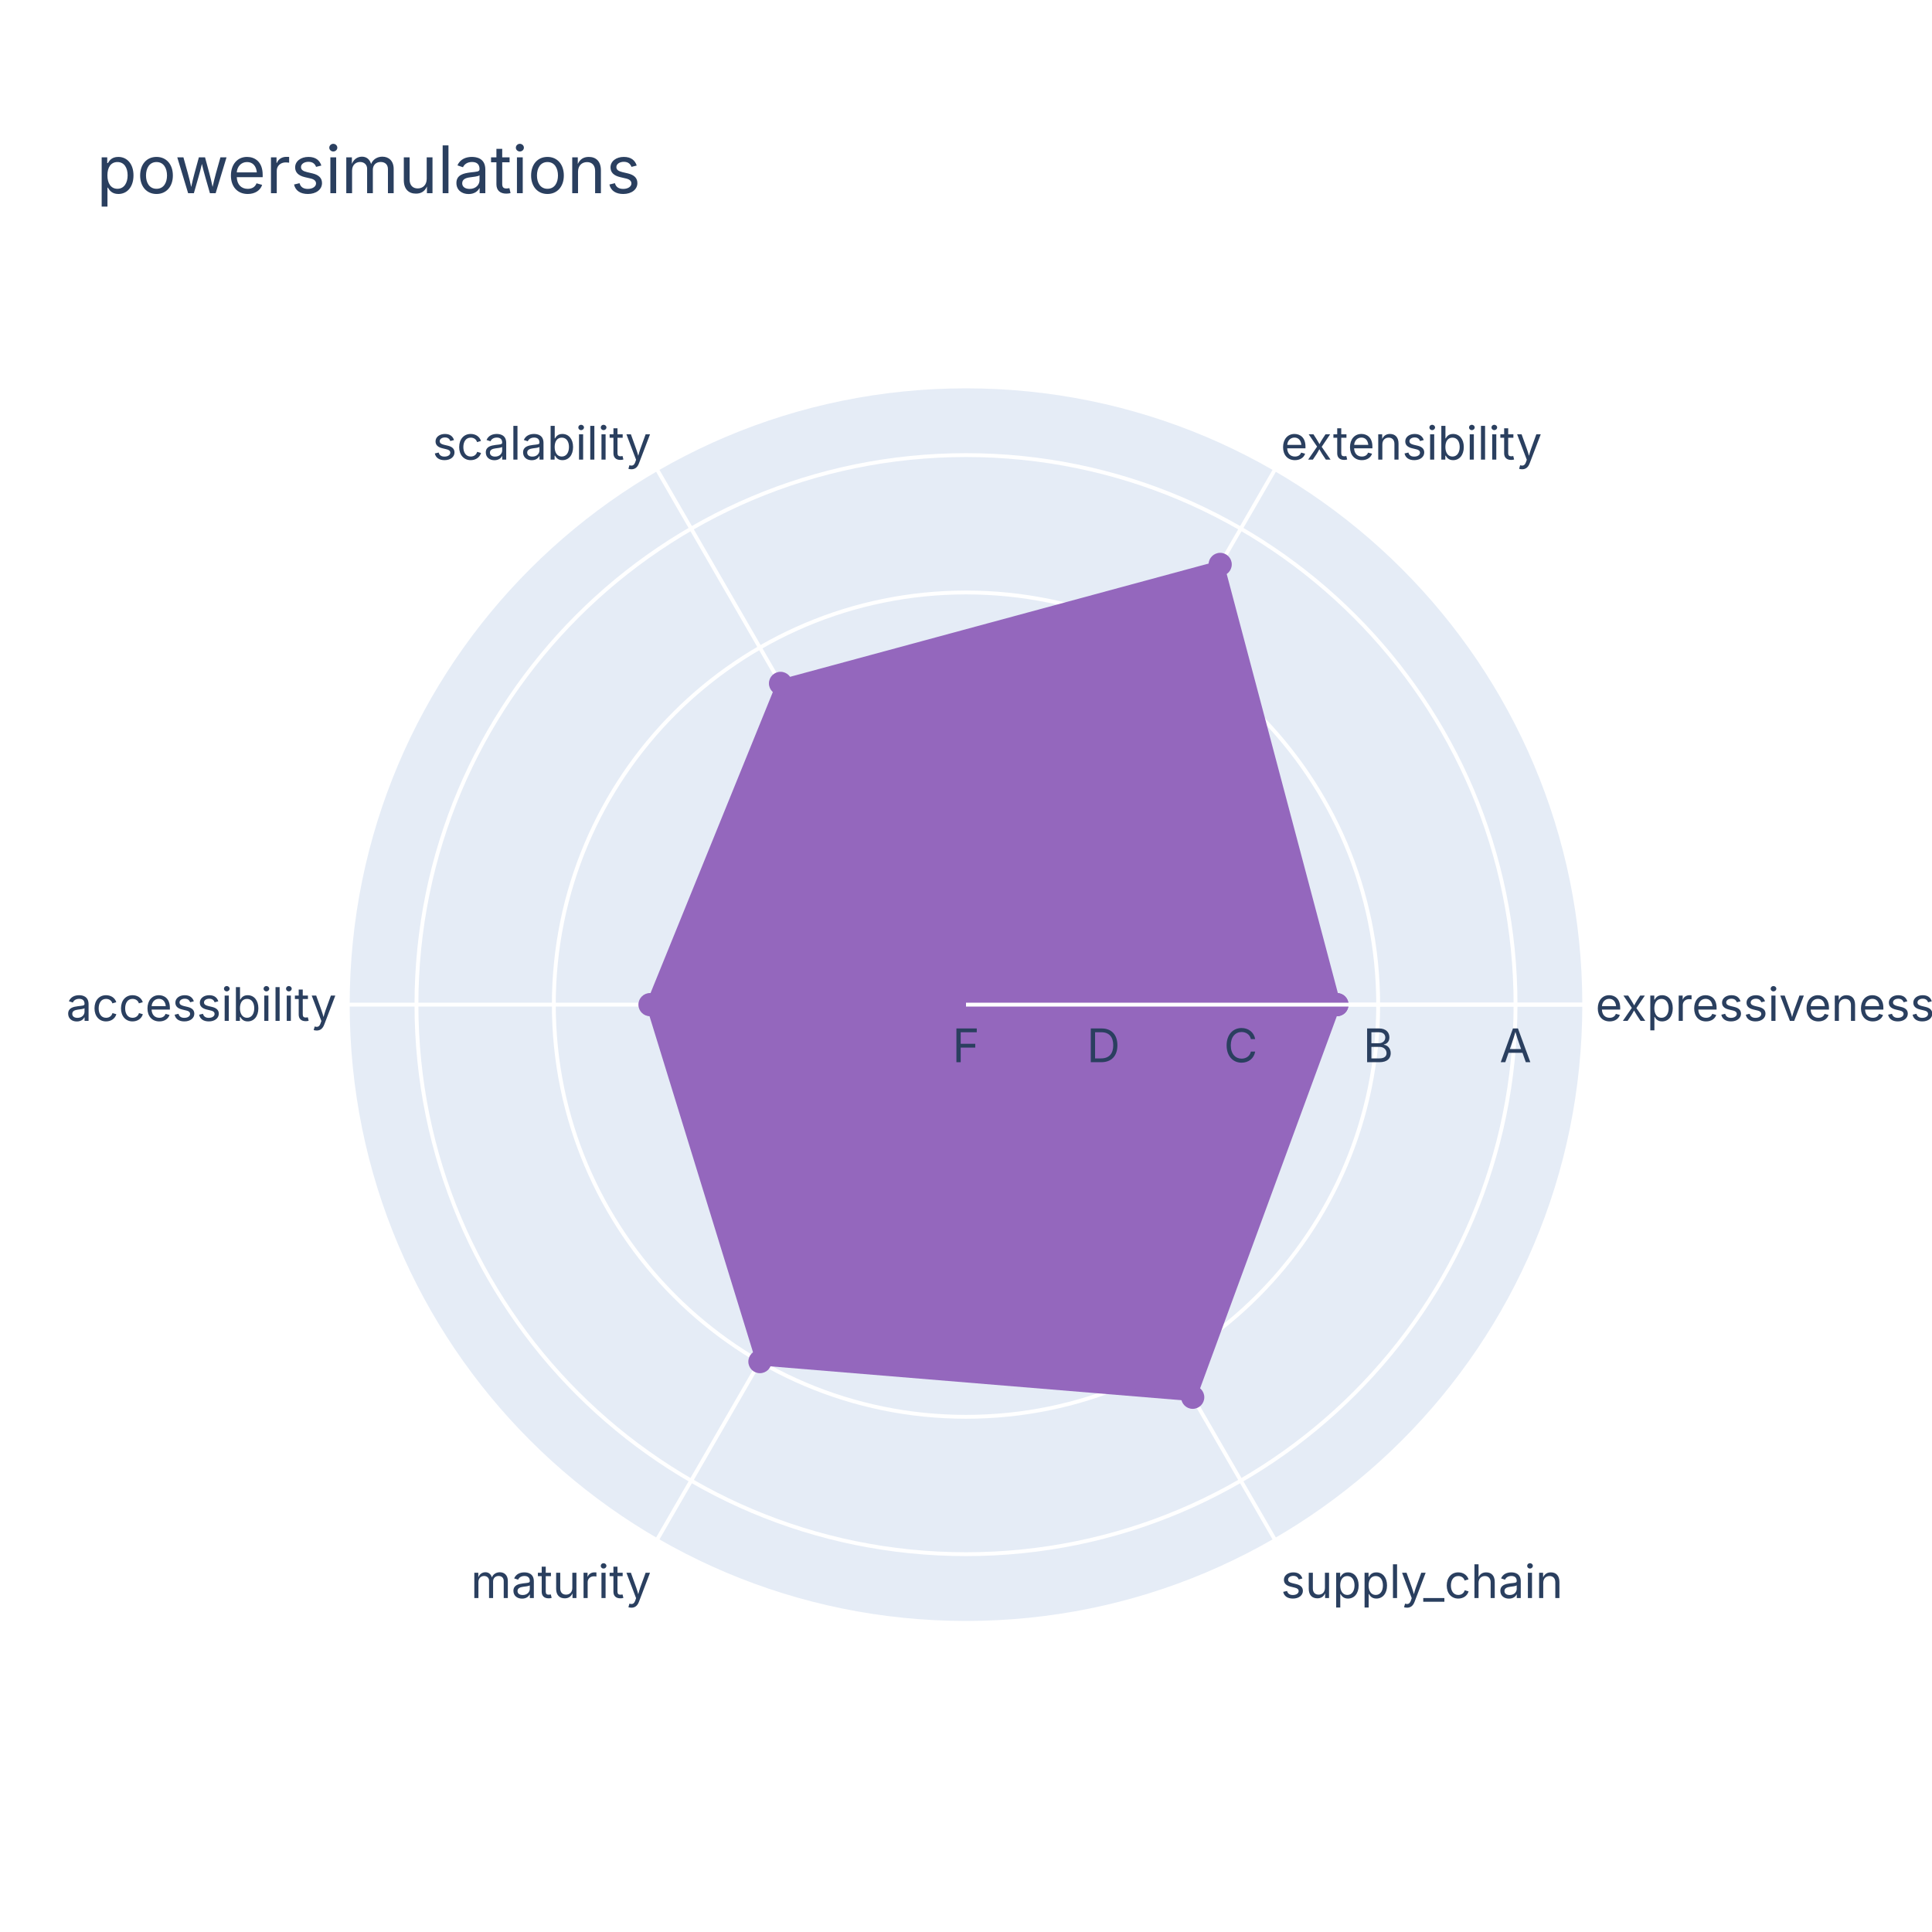
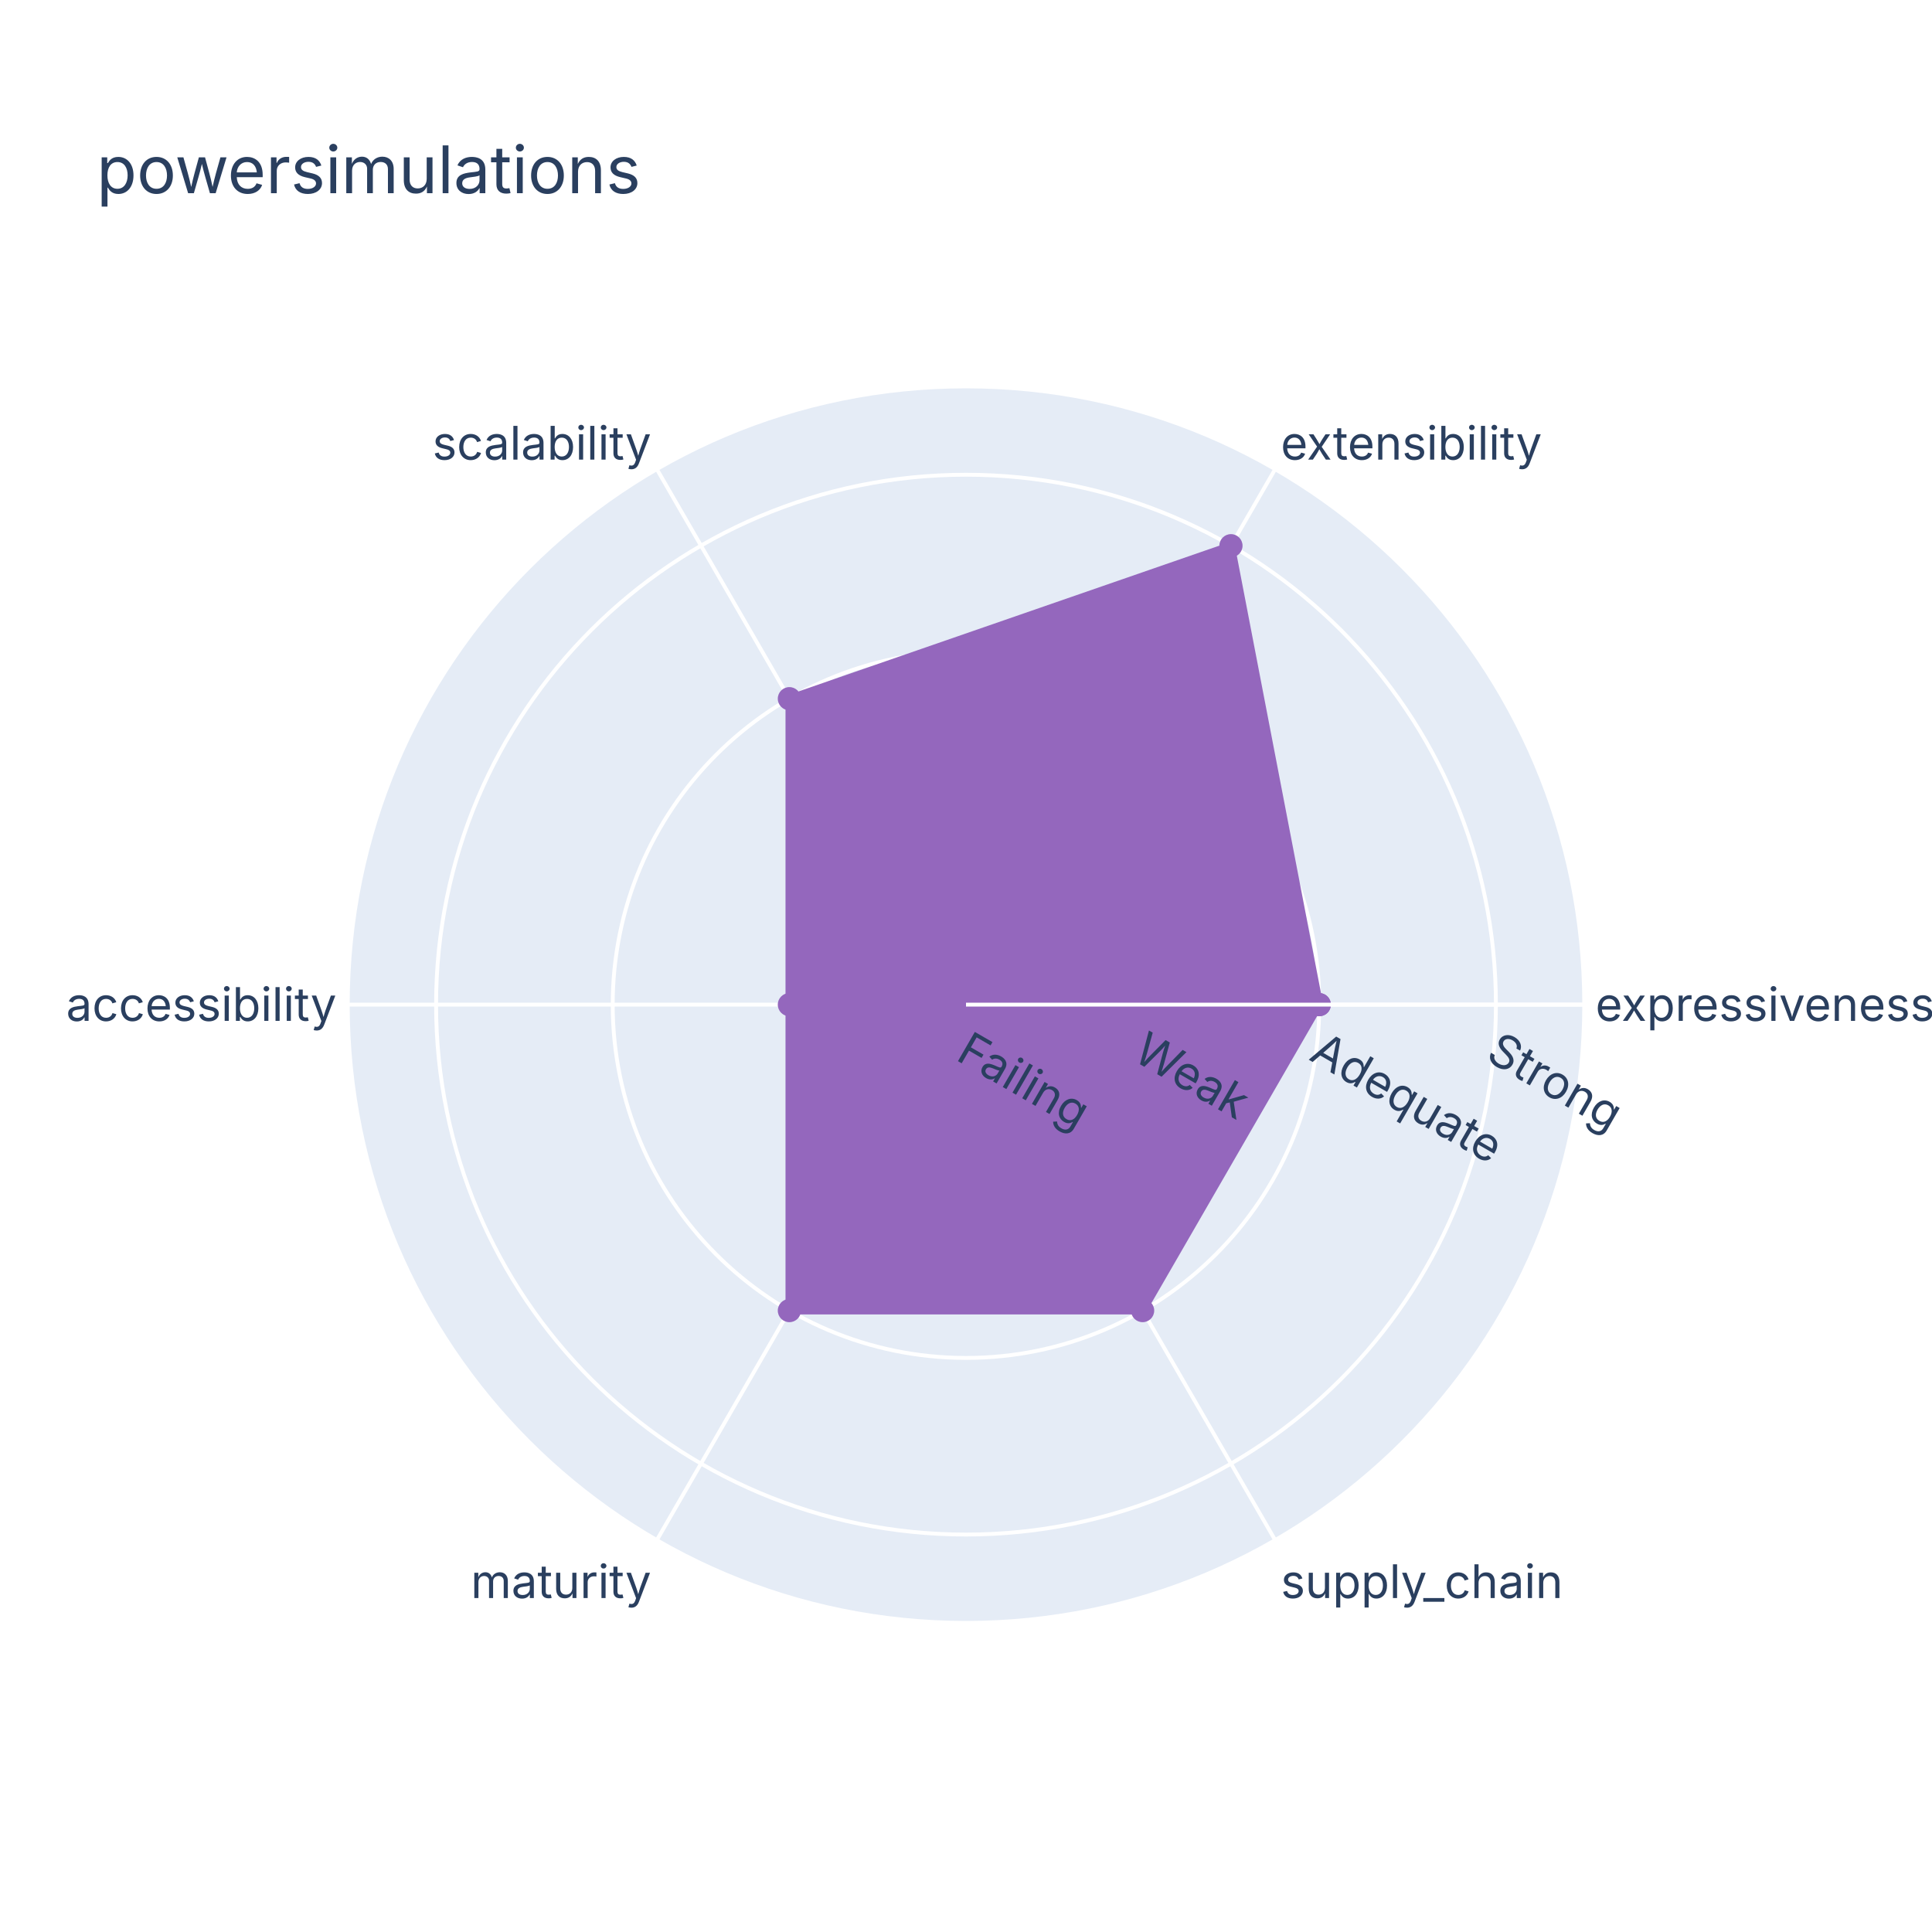
<svg xmlns="http://www.w3.org/2000/svg" class="main-svg" width="500" height="500" style="" viewBox="0 0 500 500">
  <rect x="0" y="0" width="500" height="500" style="fill: rgb(255, 255, 255); fill-opacity: 1;" />
-   <defs id="defs-7d3079">
+   <defs id="defs-e55cec">
    <g class="clips">
-       <clipPath id="clip7d3079polar-for-traces">
+       <clipPath id="clipe55cecpolar-for-traces">
        <path d="M160,0A160,160 0,1,0 -160,-1.9594348786357652e-14A160,160 0,1,0 160,3.9188697572715304e-14Z" transform="translate(160,160)" />
      </clipPath>
    </g>
    <g class="gradients" />
    <g class="patterns" />
  </defs>
  <g class="bglayer" />
  <g class="layer-below">
    <g class="imagelayer" />
    <g class="shapelayer" />
  </g>
  <g class="cartesianlayer" />
  <g class="polarlayer">
    <g class="polar">
      <g class="polarsublayer draglayer" />
      <g class="polarsublayer plotbg">
        <path d="M160,0A160,160 0,1,0 -160,-1.9594348786357652e-14A160,160 0,1,0 160,3.9188697572715304e-14Z" transform="translate(250,260)" style="fill: rgb(229, 236, 246); fill-opacity: 1;" />
      </g>
      <g class="polarsublayer backplot">
        <g class="maplayer" />
      </g>
      <g class="polarsublayer angular-grid" style="fill: none;">
        <path class="angularaxisgrid" d="M250,260L410,260" style="stroke: rgb(255, 255, 255); stroke-opacity: 1; stroke-width: 1px;" />
        <path class="angularaxisgrid" d="M250,260L330,121.436" style="stroke: rgb(255, 255, 255); stroke-opacity: 1; stroke-width: 1px;" />
        <path class="angularaxisgrid" d="M250,260L170,121.436" style="stroke: rgb(255, 255, 255); stroke-opacity: 1; stroke-width: 1px;" />
        <path class="angularaxisgrid" d="M250,260L90,260" style="stroke: rgb(255, 255, 255); stroke-opacity: 1; stroke-width: 1px;" />
        <path class="angularaxisgrid" d="M250,260L170,398.564" style="stroke: rgb(255, 255, 255); stroke-opacity: 1; stroke-width: 1px;" />
        <path class="angularaxisgrid" d="M250,260L330,398.564" style="stroke: rgb(255, 255, 255); stroke-opacity: 1; stroke-width: 1px;" />
      </g>
      <g class="polarsublayer radial-grid" transform="translate(250,260)" style="fill: none;">
-         <path class="xgrid" d="M35.56,0A35.56,35.56 0,1,0 -35.56,-4.354844017767988e-15A35.56,35.56 0,1,0 35.56,8.709688035535976e-15Z" style="stroke: rgb(255, 255, 255); stroke-opacity: 1; stroke-width: 1px;" />
-         <path class="xgrid" d="M71.11,0A71.11,71.11 0,1,0 -71.11,-8.708463388736829e-15A71.11,71.11 0,1,0 71.11,1.7416926777473658e-14Z" style="stroke: rgb(255, 255, 255); stroke-opacity: 1; stroke-width: 1px;" />
-         <path class="xgrid" d="M106.67,0A106.67,106.67 0,1,0 -106.67,-1.3063307406504817e-14A106.67,106.67 0,1,0 106.67,2.6126614813009634e-14Z" style="stroke: rgb(255, 255, 255); stroke-opacity: 1; stroke-width: 1px;" />
-         <path class="xgrid" d="M142.22,0A142.22,142.22 0,1,0 -142.22,-1.7416926777473658e-14A142.22,142.22 0,1,0 142.22,3.4833853554947316e-14Z" style="stroke: rgb(255, 255, 255); stroke-opacity: 1; stroke-width: 1px;" />
+         <path class="xgrid" d="M45.71,0A45.71,45.71 0,1,0 -45.71,-5.5978605189025514e-15A45.71,45.71 0,1,0 45.71,1.1195721037805103e-14Z" style="stroke: rgb(255, 255, 255); stroke-opacity: 1; stroke-width: 1px;" />
+         <path class="xgrid" d="M91.43,0A91.43,91.43 0,1,0 -91.43,-1.1196945684604251e-14A91.43,91.43 0,1,0 91.43,2.2393891369208502e-14Z" style="stroke: rgb(255, 255, 255); stroke-opacity: 1; stroke-width: 1px;" />
+         <path class="xgrid" d="M137.14,0A137.14,137.14 0,1,0 -137.14,-1.67948062035068e-14A137.14,137.14 0,1,0 137.14,3.35896124070136e-14Z" style="stroke: rgb(255, 255, 255); stroke-opacity: 1; stroke-width: 1px;" />
      </g>
      <g class="polarsublayer frontplot" transform="translate(90,100)">
        <g class="barlayer" />
        <g class="scatterlayer">
-           <g class="trace scatter tracee7a381" style="stroke-miterlimit: 2; opacity: 1;">
-             <g class="fills" clip-path="url(#clip7d3079polar-for-traces)">
+           <g class="trace scatter trace8535ee" style="stroke-miterlimit: 2; opacity: 1;">
+             <g class="fills" clip-path="url(#clipe55cecpolar-for-traces)">
              <g>
-                 <path class="js-fill" d="M256,160L225.78,46.07L112,76.86L78.22,160L106.67,252.38L218.67,261.61L256,160Z" style="fill: rgb(148, 103, 189); fill-opacity: 1; stroke-width: 0;" />
+                 <path class="js-fill" d="M251.43,160L228.57,41.23L114.29,80.82L114.29,160L114.29,239.18L205.71,239.18L251.43,160Z" style="fill: rgb(148, 103, 189); fill-opacity: 1; stroke-width: 0;" />
              </g>
            </g>
            <g class="errorbars" />
            <g class="lines">
-               <path class="js-line" d="M256,160L225.78,46.07L112,76.86L78.22,160L106.67,252.38L218.67,261.61L256,160" clip-path="url(#clip7d3079polar-for-traces)" style="vector-effect: none; fill: none; stroke: rgb(148, 103, 189); stroke-opacity: 1; stroke-width: 2px; opacity: 1;" />
+               <path class="js-line" d="M251.43,160L228.57,41.23L114.29,80.82L114.29,160L114.29,239.18L205.71,239.18L251.43,160" clip-path="url(#clipe55cecpolar-for-traces)" style="vector-effect: none; fill: none; stroke: rgb(148, 103, 189); stroke-opacity: 1; stroke-width: 2px; opacity: 1;" />
            </g>
            <g class="points">
-               <path class="point" transform="translate(256,160)" d="M3,0A3,3 0 1,1 0,-3A3,3 0 0,1 3,0Z" style="opacity: 1; stroke-width: 0px; fill: rgb(148, 103, 189); fill-opacity: 1;" />
-               <path class="point" transform="translate(225.78,46.07)" d="M3,0A3,3 0 1,1 0,-3A3,3 0 0,1 3,0Z" style="opacity: 1; stroke-width: 0px; fill: rgb(148, 103, 189); fill-opacity: 1;" />
-               <path class="point" transform="translate(112,76.86)" d="M3,0A3,3 0 1,1 0,-3A3,3 0 0,1 3,0Z" style="opacity: 1; stroke-width: 0px; fill: rgb(148, 103, 189); fill-opacity: 1;" />
-               <path class="point" transform="translate(78.22,160)" d="M3,0A3,3 0 1,1 0,-3A3,3 0 0,1 3,0Z" style="opacity: 1; stroke-width: 0px; fill: rgb(148, 103, 189); fill-opacity: 1;" />
-               <path class="point" transform="translate(106.67,252.38)" d="M3,0A3,3 0 1,1 0,-3A3,3 0 0,1 3,0Z" style="opacity: 1; stroke-width: 0px; fill: rgb(148, 103, 189); fill-opacity: 1;" />
-               <path class="point" transform="translate(218.67,261.61)" d="M3,0A3,3 0 1,1 0,-3A3,3 0 0,1 3,0Z" style="opacity: 1; stroke-width: 0px; fill: rgb(148, 103, 189); fill-opacity: 1;" />
-               <path class="point" transform="translate(256,160)" d="M3,0A3,3 0 1,1 0,-3A3,3 0 0,1 3,0Z" style="opacity: 1; stroke-width: 0px; fill: rgb(148, 103, 189); fill-opacity: 1;" />
+               <path class="point" transform="translate(251.43,160)" d="M3,0A3,3 0 1,1 0,-3A3,3 0 0,1 3,0Z" style="opacity: 1; stroke-width: 0px; fill: rgb(148, 103, 189); fill-opacity: 1;" />
+               <path class="point" transform="translate(228.57,41.23)" d="M3,0A3,3 0 1,1 0,-3A3,3 0 0,1 3,0Z" style="opacity: 1; stroke-width: 0px; fill: rgb(148, 103, 189); fill-opacity: 1;" />
+               <path class="point" transform="translate(114.29,80.82)" d="M3,0A3,3 0 1,1 0,-3A3,3 0 0,1 3,0Z" style="opacity: 1; stroke-width: 0px; fill: rgb(148, 103, 189); fill-opacity: 1;" />
+               <path class="point" transform="translate(114.29,160)" d="M3,0A3,3 0 1,1 0,-3A3,3 0 0,1 3,0Z" style="opacity: 1; stroke-width: 0px; fill: rgb(148, 103, 189); fill-opacity: 1;" />
+               <path class="point" transform="translate(114.29,239.18)" d="M3,0A3,3 0 1,1 0,-3A3,3 0 0,1 3,0Z" style="opacity: 1; stroke-width: 0px; fill: rgb(148, 103, 189); fill-opacity: 1;" />
+               <path class="point" transform="translate(205.71,239.18)" d="M3,0A3,3 0 1,1 0,-3A3,3 0 0,1 3,0Z" style="opacity: 1; stroke-width: 0px; fill: rgb(148, 103, 189); fill-opacity: 1;" />
+               <path class="point" transform="translate(251.43,160)" d="M3,0A3,3 0 1,1 0,-3A3,3 0 0,1 3,0Z" style="opacity: 1; stroke-width: 0px; fill: rgb(148, 103, 189); fill-opacity: 1;" />
            </g>
            <g class="text" />
          </g>
        </g>
      </g>
      <g class="polarsublayer angular-line">
        <path d="M160,0A160,160 0,1,0 -160,-1.9594348786357652e-14A160,160 0,1,0 160,3.9188697572715304e-14Z" transform="translate(250,260)" stroke-width="1" style="fill: none; stroke: rgb(255, 255, 255); stroke-opacity: 1;" />
      </g>
      <g class="polarsublayer radial-line">
        <line x1="0" y1="0" x2="160" y2="0" transform="translate(250,260)" stroke-width="1" style="fill: none; stroke: rgb(255, 255, 255); stroke-opacity: 1;" />
      </g>
      <g class="polarsublayer angular-axis">
        <g class="angularaxistick">
          <text text-anchor="start" x="2.9" y="4.2" transform="translate(410,260)" style="font-family: Inter, sans-serif; font-size: 12px; fill: rgb(42, 63, 95); fill-opacity: 1; white-space: pre;">expressiveness</text>
        </g>
        <g class="angularaxistick">
          <text text-anchor="start" x="1.45" y="-2.49" transform="translate(330,121.4359)" style="font-family: Inter, sans-serif; font-size: 12px; fill: rgb(42, 63, 95); fill-opacity: 1; white-space: pre;">extensibility</text>
        </g>
        <g class="angularaxistick">
          <text text-anchor="end" x="-1.45" y="-2.49" transform="translate(170,121.4359)" style="font-family: Inter, sans-serif; font-size: 12px; fill: rgb(42, 63, 95); fill-opacity: 1; white-space: pre;">scalability</text>
        </g>
        <g class="angularaxistick">
          <text text-anchor="end" x="-2.9" y="4.2" transform="translate(90,260)" style="font-family: Inter, sans-serif; font-size: 12px; fill: rgb(42, 63, 95); fill-opacity: 1; white-space: pre;">accessibility</text>
        </g>
        <g class="angularaxistick">
          <text text-anchor="end" x="-1.45" y="15.004" transform="translate(170,398.5641)" style="font-family: Inter, sans-serif; font-size: 12px; fill: rgb(42, 63, 95); fill-opacity: 1; white-space: pre;">maturity</text>
        </g>
        <g class="angularaxistick">
          <text text-anchor="start" x="1.45" y="15.004" transform="translate(330,398.5641)" style="font-family: Inter, sans-serif; font-size: 12px; fill: rgb(42, 63, 95); fill-opacity: 1; white-space: pre;">supply_chain</text>
        </g>
      </g>
      <g class="polarsublayer radial-axis" transform="translate(250,260)">
        <g class="xtick">
-           <text text-anchor="middle" x="0" y="14.9" transform="" style="font-family: Inter, sans-serif; font-size: 12px; fill: rgb(42, 63, 95); fill-opacity: 1; white-space: pre;">F</text>
+           <text text-anchor="start" x="0" y="14.9" transform=" rotate(30,0,8.9)" style="font-family: Inter, sans-serif; font-size: 12px; fill: rgb(42, 63, 95); fill-opacity: 1; white-space: pre;">Failing</text>
        </g>
        <g class="xtick">
-           <text text-anchor="middle" x="0" y="14.9" transform="translate(35.56,0)" style="font-family: Inter, sans-serif; font-size: 12px; fill: rgb(42, 63, 95); fill-opacity: 1; white-space: pre;">D</text>
+           <text text-anchor="start" x="0" y="14.9" transform="translate(45.71,0) rotate(30,0,8.9)" style="font-family: Inter, sans-serif; font-size: 12px; fill: rgb(42, 63, 95); fill-opacity: 1; white-space: pre;">Weak</text>
        </g>
        <g class="xtick">
-           <text text-anchor="middle" x="0" y="14.9" transform="translate(71.11,0)" style="font-family: Inter, sans-serif; font-size: 12px; fill: rgb(42, 63, 95); fill-opacity: 1; white-space: pre;">C</text>
+           <text text-anchor="start" x="0" y="14.9" transform="translate(91.43,0) rotate(30,0,8.9)" style="font-family: Inter, sans-serif; font-size: 12px; fill: rgb(42, 63, 95); fill-opacity: 1; white-space: pre;">Adequate</text>
        </g>
        <g class="xtick">
-           <text text-anchor="middle" x="0" y="14.9" transform="translate(106.67,0)" style="font-family: Inter, sans-serif; font-size: 12px; fill: rgb(42, 63, 95); fill-opacity: 1; white-space: pre;">B</text>
-         </g>
-         <g class="xtick">
-           <text text-anchor="middle" x="0" y="14.9" transform="translate(142.22,0)" style="font-family: Inter, sans-serif; font-size: 12px; fill: rgb(42, 63, 95); fill-opacity: 1; white-space: pre;">A</text>
+           <text text-anchor="start" x="0" y="14.9" transform="translate(137.14,0) rotate(30,0,8.9)" style="font-family: Inter, sans-serif; font-size: 12px; fill: rgb(42, 63, 95); fill-opacity: 1; white-space: pre;">Strong</text>
        </g>
      </g>
    </g>
  </g>
  <g class="smithlayer" />
  <g class="ternarylayer" />
  <g class="geolayer" />
  <g class="funnelarealayer" />
  <g class="pielayer" />
  <g class="iciclelayer" />
  <g class="treemaplayer" />
  <g class="sunburstlayer" />
  <g class="glimages" />
-   <defs id="topdefs-7d3079">
+   <defs id="topdefs-e55cec">
    <g class="clips" />
  </defs>
  <g class="layer-above">
    <g class="imagelayer" />
    <g class="shapelayer" />
  </g>
  <g class="infolayer">
    <g class="g-gtitle">
      <text class="gtitle" x="25" y="50" text-anchor="start" dy="0em" style="opacity: 1; font-family: Inter, sans-serif; font-size: 17px; fill: rgb(42, 63, 95); fill-opacity: 1; white-space: pre;">powersimulations</text>
    </g>
    <g class="g-polartitle" />
  </g>
</svg>
